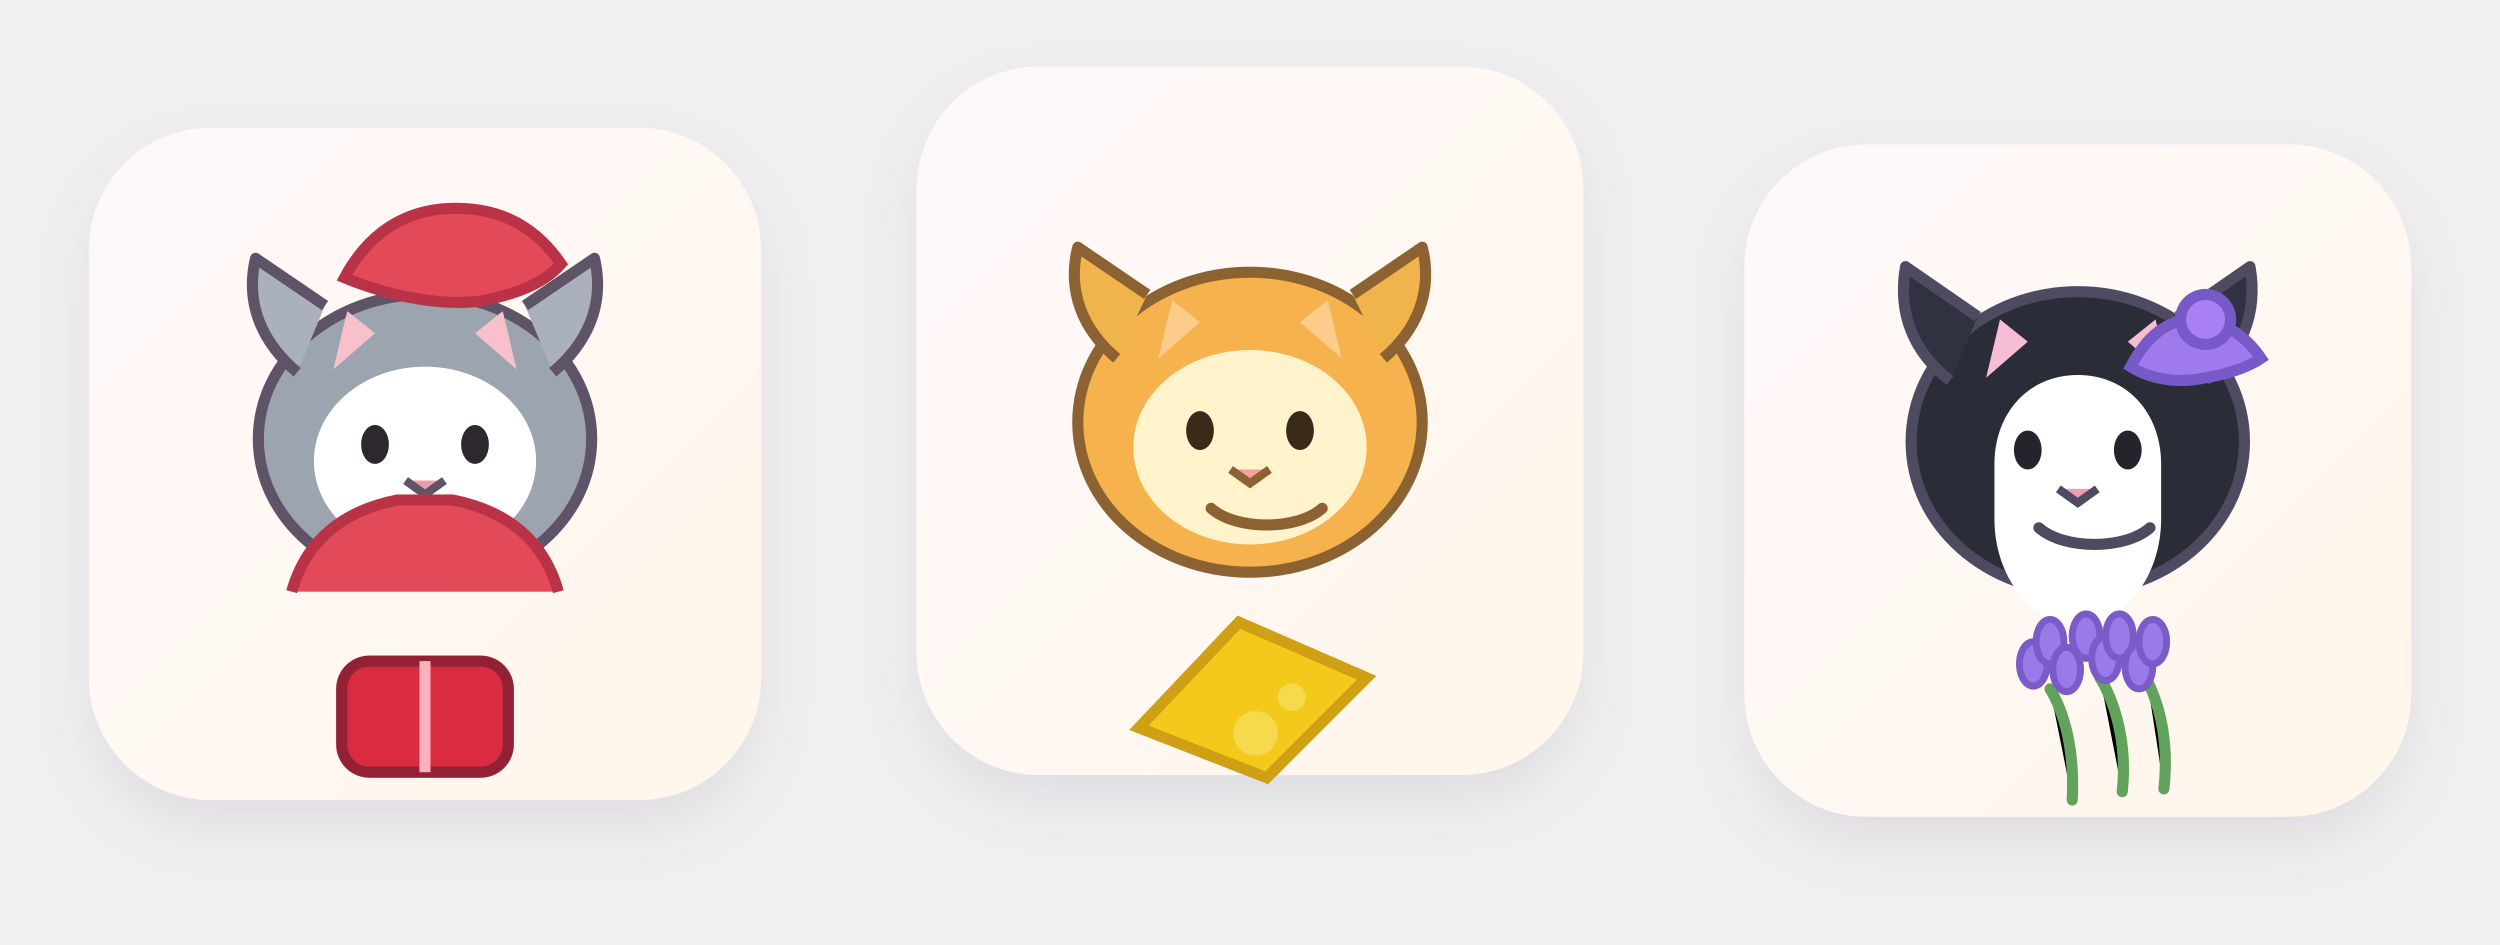
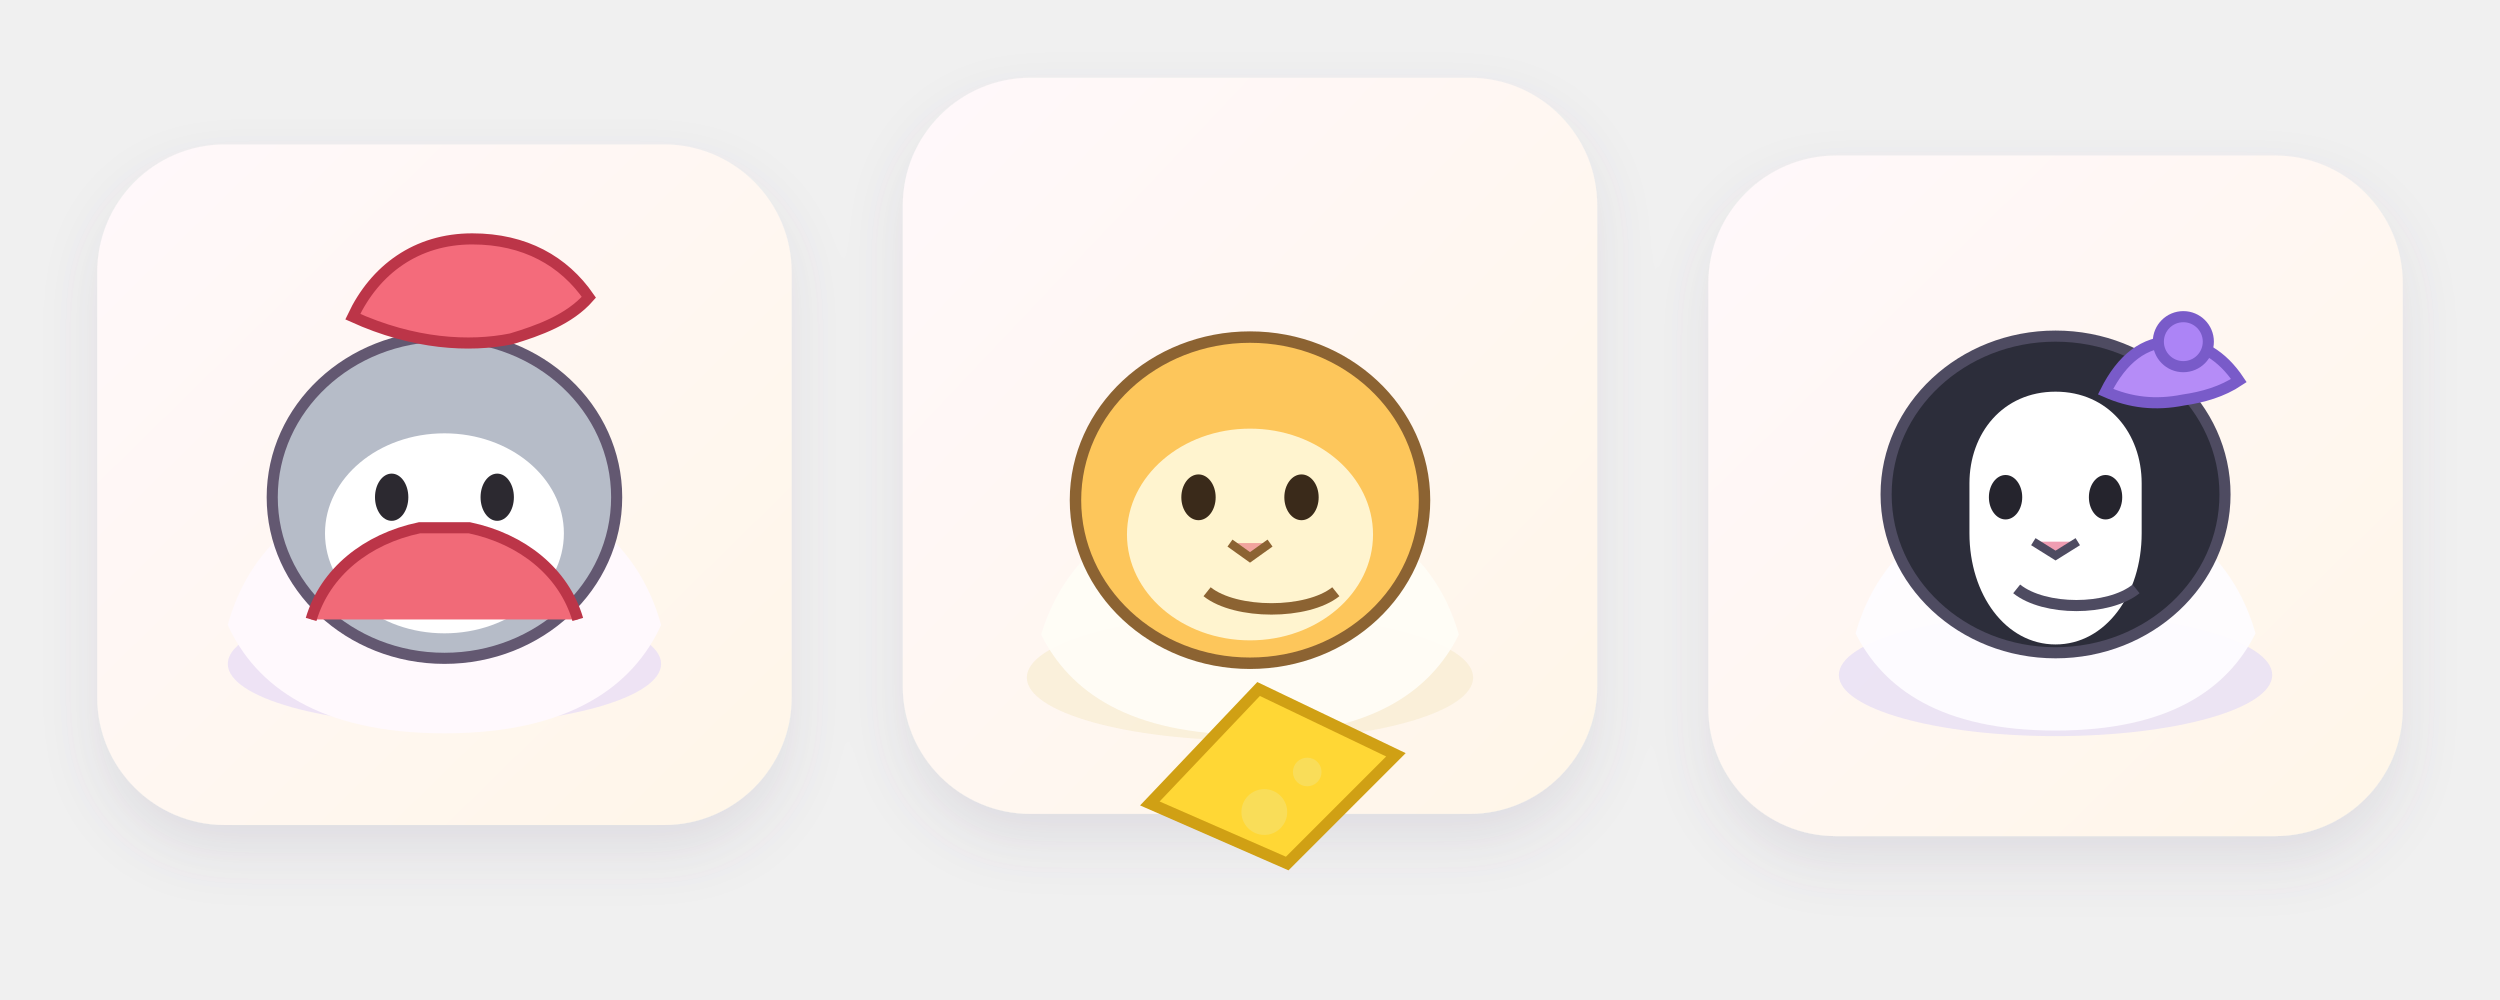
- <svg xmlns="http://www.w3.org/2000/svg" viewBox="0 0 900 340" role="img" aria-label="세 캐릭터">
+ <svg xmlns="http://www.w3.org/2000/svg" viewBox="0 0 900 360" role="img" aria-label="세 캐릭터">
  <defs>
-     <linearGradient id="card" x1="0" y1="0" x2="1" y2="1">
+     <linearGradient id="bg" x1="0" y1="0" x2="1" y2="1">
      <stop offset="0" stop-color="#fff8fb" />
-       <stop offset="1" stop-color="#fff7ea" />
+       <stop offset="1" stop-color="#fff6e8" />
    </linearGradient>
    <filter id="shadow" x="-20%" y="-20%" width="140%" height="140%">
      <feDropShadow dx="0" dy="10" stdDeviation="10" flood-color="#6b547f" flood-opacity=".12" />
    </filter>
  </defs>
+   <rect x="0" y="0" width="900" height="360" fill="none" />
  <g filter="url(#shadow)">
-     <rect x="32" y="46" width="242" height="242" rx="44" fill="url(#card)" />
-     <rect x="330" y="24" width="240" height="255" rx="44" fill="url(#card)" />
-     <rect x="628" y="52" width="240" height="242" rx="44" fill="url(#card)" />
+     <rect x="35" y="52" width="250" height="245" rx="46" fill="url(#bg)" />
+     <rect x="325" y="28" width="250" height="265" rx="46" fill="url(#bg)" />
+     <rect x="615" y="56" width="250" height="245" rx="46" fill="url(#bg)" />
  </g>
-   <g transform="translate(153 168)">
-     <ellipse cx="0" cy="-10" rx="60" ry="52" fill="#9ca4b0" stroke="#5f5367" stroke-width="4" />
-     <path d="M-46-34c-12-10-19-24-15-41l25 17" fill="#aab1bc" stroke="#5f5367" stroke-width="4" stroke-linejoin="round" />
-     <path d="M46-34c12-10 19-24 15-41L36-58" fill="#aab1bc" stroke="#5f5367" stroke-width="4" stroke-linejoin="round" />
-     <path d="M-28-56-18-48-33-35" fill="#f7c0cb" />
-     <path d="M28-56 18-48 33-35" fill="#f7c0cb" />
-     <ellipse cx="0" cy="-2" rx="40" ry="34" fill="#fff" />
-     <ellipse cx="-18" cy="-8" rx="5" ry="7" fill="#2d2830" />
-     <ellipse cx="18" cy="-8" rx="5" ry="7" fill="#2d2830" />
-     <path d="M-7 5 0 10 7 5" fill="#ef9ca8" stroke="#5f5367" stroke-width="3" />
-     <path d="M-12 19c8 8 28 8 36 0" fill="none" stroke="#5f5367" stroke-width="4" stroke-linecap="round" />
-     <path d="M-48 45c5-18 18-29 38-33h20c20 4 33 15 38 33" fill="#e34a59" stroke="#b93245" stroke-width="4" />
-     <g transform="translate(0 70)">
-       <rect x="-30" y="0" width="60" height="40" rx="10" fill="#d92c41" stroke="#922136" stroke-width="4" />
-       <path d="M0 0v40" stroke="#ffb0ba" stroke-width="4" />
-     </g>
-     <g transform="translate(6 -86)">
-       <ellipse cx="0" cy="14" rx="28" ry="9" fill="#e14557" />
-       <path d="M-35 18c8-15 21-25 40-25 17 0 29 7 38 20-7 8-18 11-27 13-10 2-29 1-51-8z" fill="#e34a59" stroke="#b93245" stroke-width="4" />
+   <g transform="translate(160 177) scale(1.0)">
+     <ellipse cx="0" cy="62" rx="78" ry="22" fill="#eadff6" opacity=".8" />
+     <path d="M-78 48c6-22 21-39 43-46h70c22 7 37 24 43 46-10 22-33 39-78 39s-68-17-78-39z" fill="#fff9fd" />
+     <ellipse cx="0" cy="2" rx="62" ry="58" fill="#b6bcc8" stroke="#635871" stroke-width="4" />
+     <ellipse cx="0" cy="15" rx="43" ry="36" fill="#fff" />
+     <ellipse cx="-19" cy="2" rx="6" ry="8.5" fill="#2c2930" />
+     <ellipse cx="19" cy="2" rx="6" ry="8.5" fill="#2c2930" />
+     <path d="M-8 18 0 24 8 18" fill="#f09dab" stroke="#635871" stroke-width="3" />
+     <path d="M-14 35c9 8 33 8 42 0" fill="none" stroke="#635871" stroke-width="4" />
+     <path d="M-48 46c5-17 20-29 39-33h18c19 4 34 16 39 33" fill="#f16a78" stroke="#bc3548" stroke-width="4" />
+     <g transform="translate(6 -82)">
+       <ellipse cx="0" cy="15" rx="31" ry="10" fill="#ea5164" />
+       <path d="M-39 19c8-17 23-28 43-28 19 0 33 8 42 21-7 8-18 12-28 15-15 3-35 2-57-8z" fill="#f46b7b" stroke="#bc3548" stroke-width="4" />
    </g>
  </g>
-   <g transform="translate(450 164)">
-     <ellipse cx="0" cy="-12" rx="62" ry="54" fill="#f6b24c" stroke="#8d6232" stroke-width="4" />
-     <path d="M-48-35c-12-10-18-24-14-40l25 17" fill="#f1b34b" stroke="#8d6232" stroke-width="4" stroke-linejoin="round" />
-     <path d="M48-35c12-10 18-24 14-40L37-58" fill="#f1b34b" stroke="#8d6232" stroke-width="4" stroke-linejoin="round" />
-     <path d="M-28-56-18-48-33-35" fill="#fdcc8a" />
-     <path d="M28-56 18-48 33-35" fill="#fdcc8a" />
-     <ellipse cx="0" cy="-3" rx="42" ry="35" fill="#fff3cc" />
-     <ellipse cx="-18" cy="-9" rx="5" ry="7" fill="#392a1a" />
-     <ellipse cx="18" cy="-9" rx="5" ry="7" fill="#392a1a" />
-     <path d="M-7 5 0 10 7 5" fill="#f1a49d" stroke="#8d6232" stroke-width="3" />
-     <path d="M-14 19c9 8 31 8 40 0" fill="none" stroke="#8d6232" stroke-width="4" stroke-linecap="round" />
-     <g transform="translate(0 76)">
-       <path d="M-40 22-4-16 42 4 6 40z" fill="#f3ca1c" stroke="#cf9f14" stroke-width="4" />
-       <circle cx="15" cy="11" r="5" fill="#f7d94d" />
-       <circle cx="2" cy="24" r="8" fill="#f7d94d" />
+   <g transform="translate(450 178) scale(1.03)">
+     <ellipse cx="0" cy="64" rx="78" ry="22" fill="#f8ecd2" opacity=".7" />
+     <path d="M-73 49c6-20 20-36 41-43h64c21 7 35 22 41 43-10 20-31 35-73 35s-63-15-73-35z" fill="#fffdf7" opacity=".95" />
+     <ellipse cx="0" cy="2" rx="61" ry="57" fill="#fdc65b" stroke="#8c6332" stroke-width="4" />
+     <ellipse cx="0" cy="14" rx="43" ry="37" fill="#fff4cf" />
+     <ellipse cx="-18" cy="1" rx="6" ry="8" fill="#3a2a1a" />
+     <ellipse cx="18" cy="1" rx="6" ry="8" fill="#3a2a1a" />
+     <path d="M-7 17 0 22 7 17" fill="#f1a49d" stroke="#8c6332" stroke-width="3" />
+     <path d="M-15 34c10 8 35 8 45 0" fill="none" stroke="#8c6332" stroke-width="4" />
+     <g transform="translate(4 86)">
+       <path d="M-39 22-1-18 47 5 9 43z" fill="#ffd735" stroke="#d0a014" stroke-width="4" />
+       <circle cx="16" cy="11" r="5" fill="#f9dd59" />
+       <circle cx="1" cy="25" r="8" fill="#f9dd59" />
    </g>
  </g>
-   <g transform="translate(748 171)">
-     <ellipse cx="0" cy="-12" rx="60" ry="54" fill="#2a2c37" stroke="#4e4b61" stroke-width="4" />
-     <path d="M-46-34c-13-10-19-24-16-41l26 18" fill="#303241" stroke="#4e4b61" stroke-width="4" stroke-linejoin="round" />
-     <path d="M46-34c13-10 19-24 16-41L36-57" fill="#303241" stroke="#4e4b61" stroke-width="4" stroke-linejoin="round" />
-     <path d="M-28-56-18-48-33-35" fill="#f7bdd4" />
-     <path d="M28-56 18-48 33-35" fill="#f7bdd4" />
-     <path d="M-30-4c0-18 12-32 30-32s30 14 30 32v20c0 20-13 38-30 38S-30 36-30 16z" fill="#fff" />
-     <ellipse cx="-18" cy="-9" rx="5" ry="7" fill="#24242d" />
-     <ellipse cx="18" cy="-9" rx="5" ry="7" fill="#24242d" />
-     <path d="M-7 5 0 10 7 5" fill="#ee9db2" stroke="#4e4b61" stroke-width="3" />
-     <path d="M-14 19c9 8 31 8 40 0" fill="none" stroke="#4e4b61" stroke-width="4" stroke-linecap="round" />
-     <g transform="translate(34 -46)">
-       <path d="M-15 7c6-11 13-17 23-17 9 0 18 5 24 14-6 4-14 6-20 7-9 2-19 1-27-4z" fill="#9e7aec" stroke="#7759c8" stroke-width="4" />
-       <circle cx="12" cy="-10" r="9" fill="#a980f4" stroke="#7759c8" stroke-width="4" />
-     </g>
-     <g transform="translate(10 78)">
-       <path d="M-20-1c5 8 9 22 8 40" stroke="#61a35d" stroke-width="4" stroke-linecap="round" />
-       <path d="M-2-5c5 8 10 23 8 41" stroke="#61a35d" stroke-width="4" stroke-linecap="round" />
-       <path d="M15-4c4 8 8 21 6 39" stroke="#61a35d" stroke-width="4" stroke-linecap="round" />
-       <g fill="#9a79e8" stroke="#7b5bc8" stroke-width="2.5">
-         <ellipse cx="-26" cy="-10" rx="5" ry="8" />
-         <ellipse cx="-20" cy="-18" rx="5" ry="8" />
-         <ellipse cx="-14" cy="-8" rx="5" ry="8" />
-         <ellipse cx="-7" cy="-20" rx="5" ry="8" />
-         <ellipse cx="0" cy="-12" rx="5" ry="8" />
-         <ellipse cx="5" cy="-20" rx="5" ry="8" />
-         <ellipse cx="12" cy="-9" rx="5" ry="8" />
-         <ellipse cx="17" cy="-18" rx="5" ry="8" />
-       </g>
+   <g transform="translate(740 178) scale(1.0)">
+     <ellipse cx="0" cy="65" rx="78" ry="22" fill="#e6ddf5" opacity=".75" />
+     <path d="M-72 50c6-21 20-37 40-44h64c20 7 34 23 40 44-10 20-31 35-72 35s-62-15-72-35z" fill="#fefcff" opacity=".96" />
+     <ellipse cx="0" cy="0" rx="61" ry="57" fill="#2c2d3a" stroke="#4e4b61" stroke-width="4" />
+     <path d="M-31-4c0-18 12-33 31-33s31 15 31 33v18c0 22-13 40-31 40S-31 36-31 14z" fill="#fff" />
+     <ellipse cx="-18" cy="1" rx="6" ry="8" fill="#25242d" />
+     <ellipse cx="18" cy="1" rx="6" ry="8" fill="#25242d" />
+     <path d="M-8 17 0 22 8 17" fill="#ef9db2" stroke="#4e4b61" stroke-width="3" />
+     <path d="M-14 34c10 8 33 8 43 0" fill="none" stroke="#4e4b61" stroke-width="4" />
+     <g transform="translate(34 -45)">
+       <path d="M-16 8c6-12 14-18 24-18 10 0 18 5 24 14-6 4-13 6-20 7-10 2-19 1-28-3z" fill="#b58cf7" stroke="#795bc9" stroke-width="4" />
+       <circle cx="12" cy="-10" r="9" fill="#ac84f6" stroke="#795bc9" stroke-width="4" />
    </g>
  </g>
</svg>
